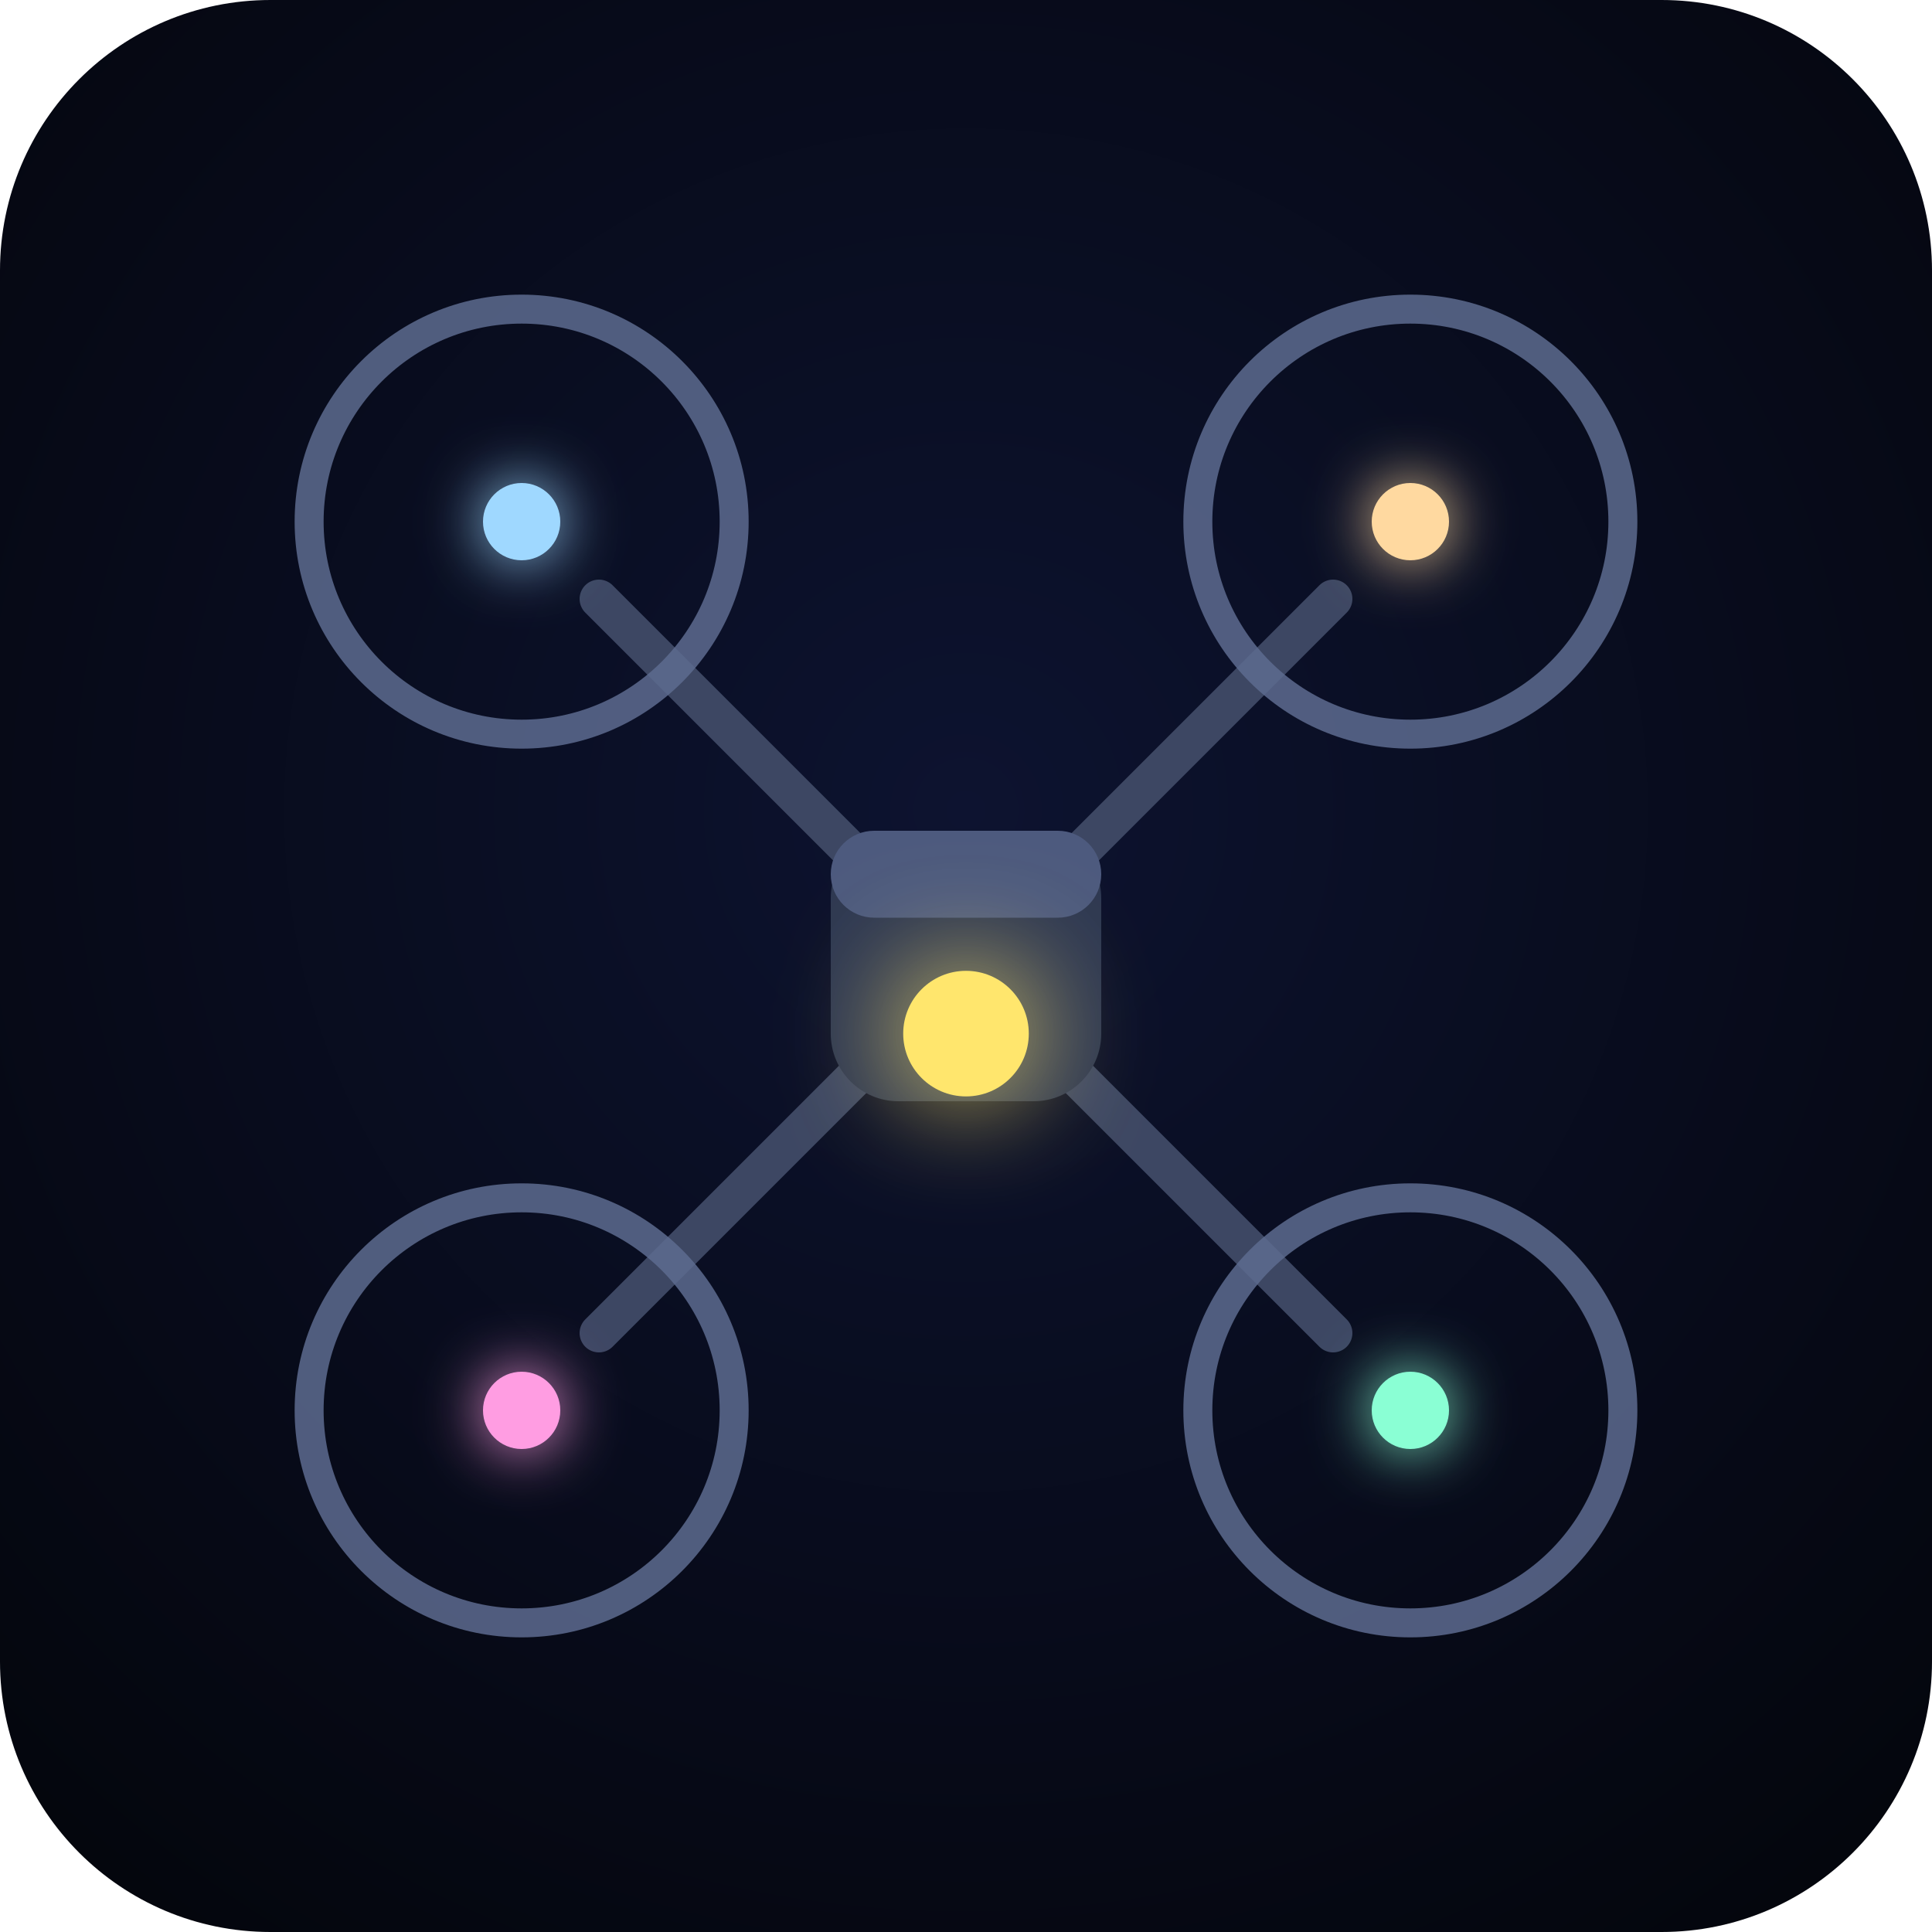
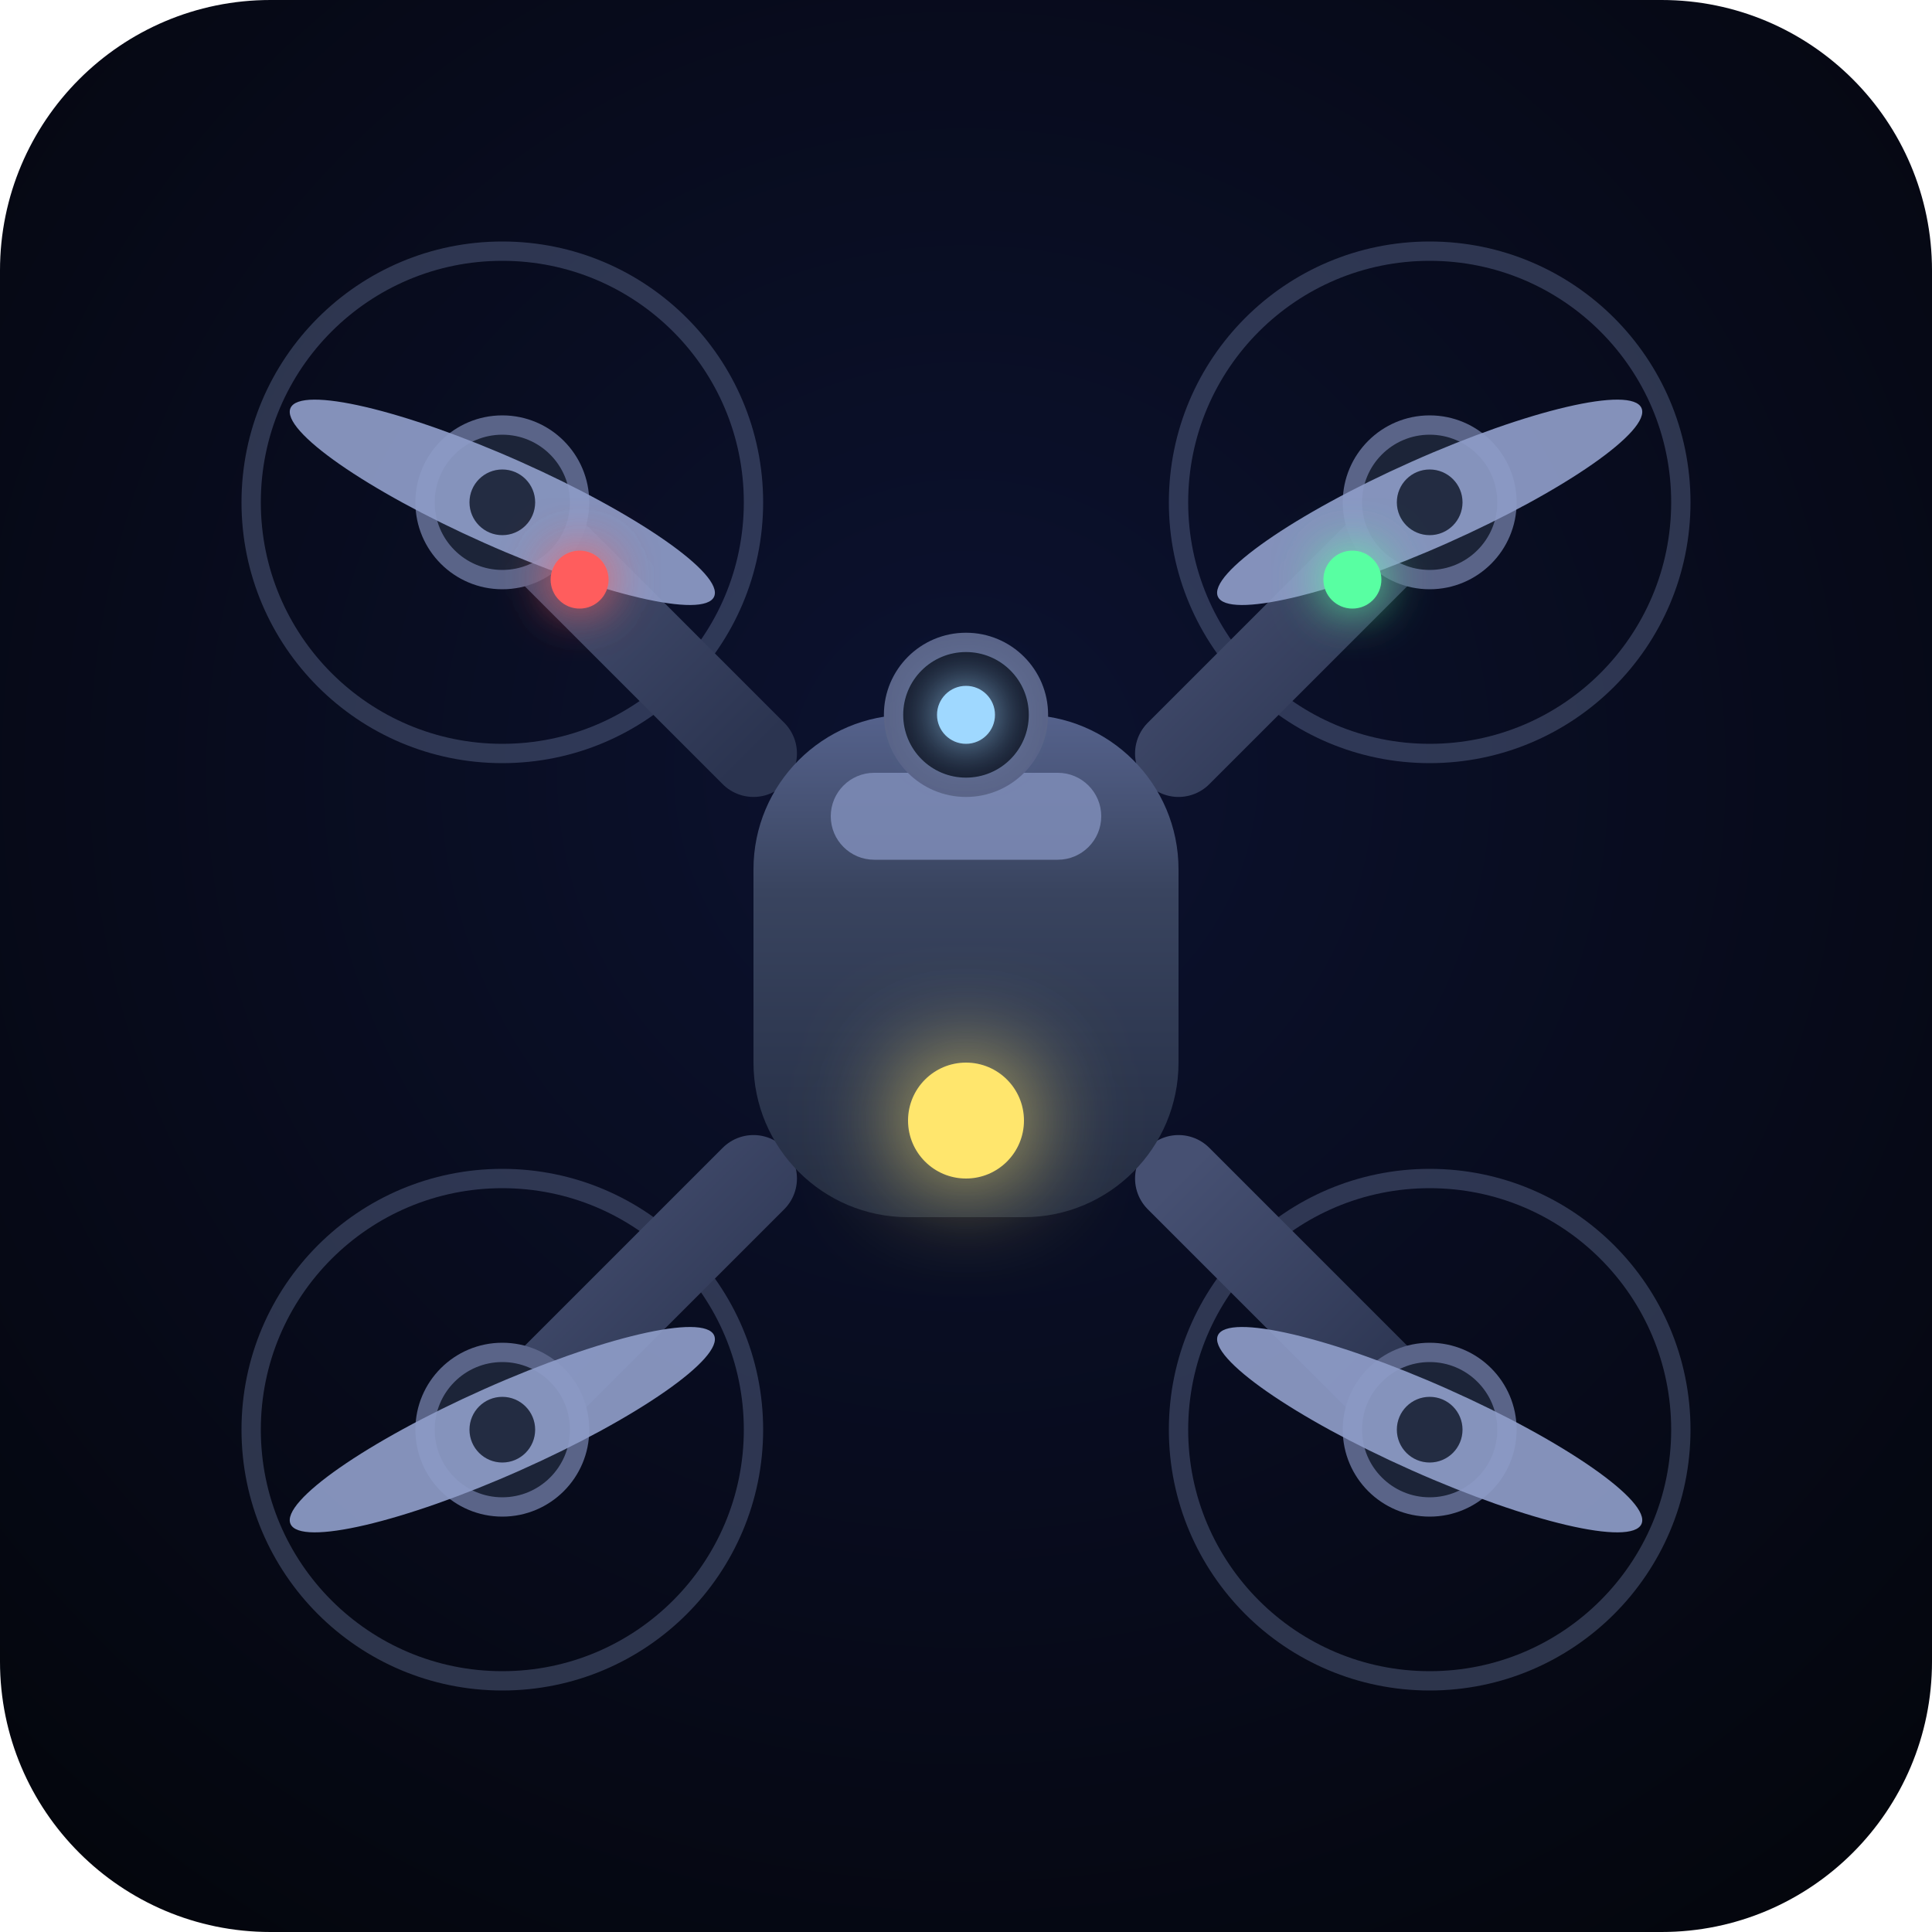
<svg xmlns="http://www.w3.org/2000/svg" width="200" height="200" viewBox="0 0 200 200">
  <defs>
-     <radialGradient id="bg" cx="50%" cy="42%" r="70%">
-       <stop offset="0%" stop-color="#0d1330" />
+     <radialGradient id="bg" cx="50%" cy="40%" r="72%">
+       <stop offset="0%" stop-color="#0c1230" />
      <stop offset="100%" stop-color="#04060d" />
    </radialGradient>
-     <filter id="glow" x="-80%" y="-80%" width="260%" height="260%">
-       <feGaussianBlur stdDeviation="3.2" result="b" />
+     <linearGradient id="body" x1="0" y1="0" x2="0" y2="1">
+       <stop offset="0%" stop-color="#55628c" />
+       <stop offset="35%" stop-color="#39445f" />
+       <stop offset="100%" stop-color="#232c42" />
+     </linearGradient>
+     <linearGradient id="arm" x1="0" y1="0" x2="1" y2="1">
+       <stop offset="0%" stop-color="#465072" />
+       <stop offset="100%" stop-color="#2b3450" />
+     </linearGradient>
+     <filter id="glow" x="-90%" y="-90%" width="280%" height="280%">
+       <feGaussianBlur stdDeviation="2.6" result="b" />
      <feMerge>
        <feMergeNode in="b" />
        <feMergeNode in="SourceGraphic" />
      </feMerge>
    </filter>
-     <filter id="softglow" x="-120%" y="-120%" width="340%" height="340%">
-       <feGaussianBlur stdDeviation="6" result="b" />
+     <filter id="soft" x="-130%" y="-130%" width="360%" height="360%">
+       <feGaussianBlur stdDeviation="5.5" result="b" />
      <feMerge>
        <feMergeNode in="b" />
        <feMergeNode in="SourceGraphic" />
      </feMerge>
    </filter>
  </defs>
  <rect width="200" height="200" rx="28" fill="url(#bg)" />
-   <g stroke="#3d4763" stroke-width="4" stroke-linecap="round">
-     <line x1="62" y1="62" x2="138" y2="138" />
-     <line x1="138" y1="62" x2="62" y2="138" />
+   <g fill="none" stroke="#6d7ba3" stroke-width="2" opacity=".38">
+     <circle cx="52" cy="52" r="26" />
+     <circle cx="148" cy="52" r="26" />
+     <circle cx="52" cy="148" r="26" />
+     <circle cx="148" cy="148" r="26" />
  </g>
-   <g fill="none" stroke="#5d6b8f" stroke-width="3" opacity=".85">
-     <circle cx="54" cy="54" r="22" />
-     <circle cx="146" cy="54" r="22" />
-     <circle cx="54" cy="146" r="22" />
-     <circle cx="146" cy="146" r="22" />
+   <g stroke="url(#arm)" stroke-width="9" stroke-linecap="round">
+     <line x1="78" y1="78" x2="55" y2="55" />
+     <line x1="122" y1="78" x2="145" y2="55" />
+     <line x1="78" y1="122" x2="55" y2="145" />
+     <line x1="122" y1="122" x2="145" y2="145" />
  </g>
-   <g filter="url(#glow)">
-     <circle cx="54" cy="54" r="4" fill="#9fd8ff" />
-     <circle cx="146" cy="54" r="4" fill="#ffd9a0" />
-     <circle cx="54" cy="146" r="4" fill="#ff9de2" />
-     <circle cx="146" cy="146" r="4" fill="#8affd4" />
+   <g fill="#1c2438" stroke="#5a6488" stroke-width="2">
+     <circle cx="52" cy="52" r="8" />
+     <circle cx="148" cy="52" r="8" />
+     <circle cx="52" cy="148" r="8" />
+     <circle cx="148" cy="148" r="8" />
  </g>
-   <rect x="86" y="86" width="28" height="28" rx="7" fill="#2e3852" />
-   <rect x="86" y="86" width="28" height="9" rx="4.5" fill="#4d5a7e" />
-   <circle cx="100" cy="107" r="6.5" fill="#ffe66d" filter="url(#softglow)" />
+   <g fill="#8e9cc8" opacity=".92">
+     <ellipse cx="52" cy="52" rx="24" ry="4.6" transform="rotate(24 52 52)" />
+     <ellipse cx="148" cy="52" rx="24" ry="4.6" transform="rotate(-24 148 52)" />
+     <ellipse cx="52" cy="148" rx="24" ry="4.6" transform="rotate(-24 52 148)" />
+     <ellipse cx="148" cy="148" rx="24" ry="4.6" transform="rotate(24 148 148)" />
+   </g>
+   <g fill="#232c42">
+     <circle cx="52" cy="52" r="3.4" />
+     <circle cx="148" cy="52" r="3.4" />
+     <circle cx="52" cy="148" r="3.4" />
+     <circle cx="148" cy="148" r="3.4" />
+   </g>
+   <rect x="78" y="74" width="44" height="52" rx="16" fill="url(#body)" />
+   <rect x="86" y="80" width="28" height="9" rx="4.5" fill="#7f8db8" opacity=".85" />
+   <circle cx="100" cy="74" r="7.5" fill="#141a2c" stroke="#5a6488" stroke-width="2" />
+   <circle cx="100" cy="74" r="3" fill="#9fd8ff" filter="url(#glow)" />
+   <circle cx="60" cy="60" r="3" fill="#ff5d5d" filter="url(#glow)" />
+   <circle cx="140" cy="60" r="3" fill="#59ffa2" filter="url(#glow)" />
+   <circle cx="100" cy="116" r="6" fill="#ffe66d" filter="url(#soft)" />
</svg>
